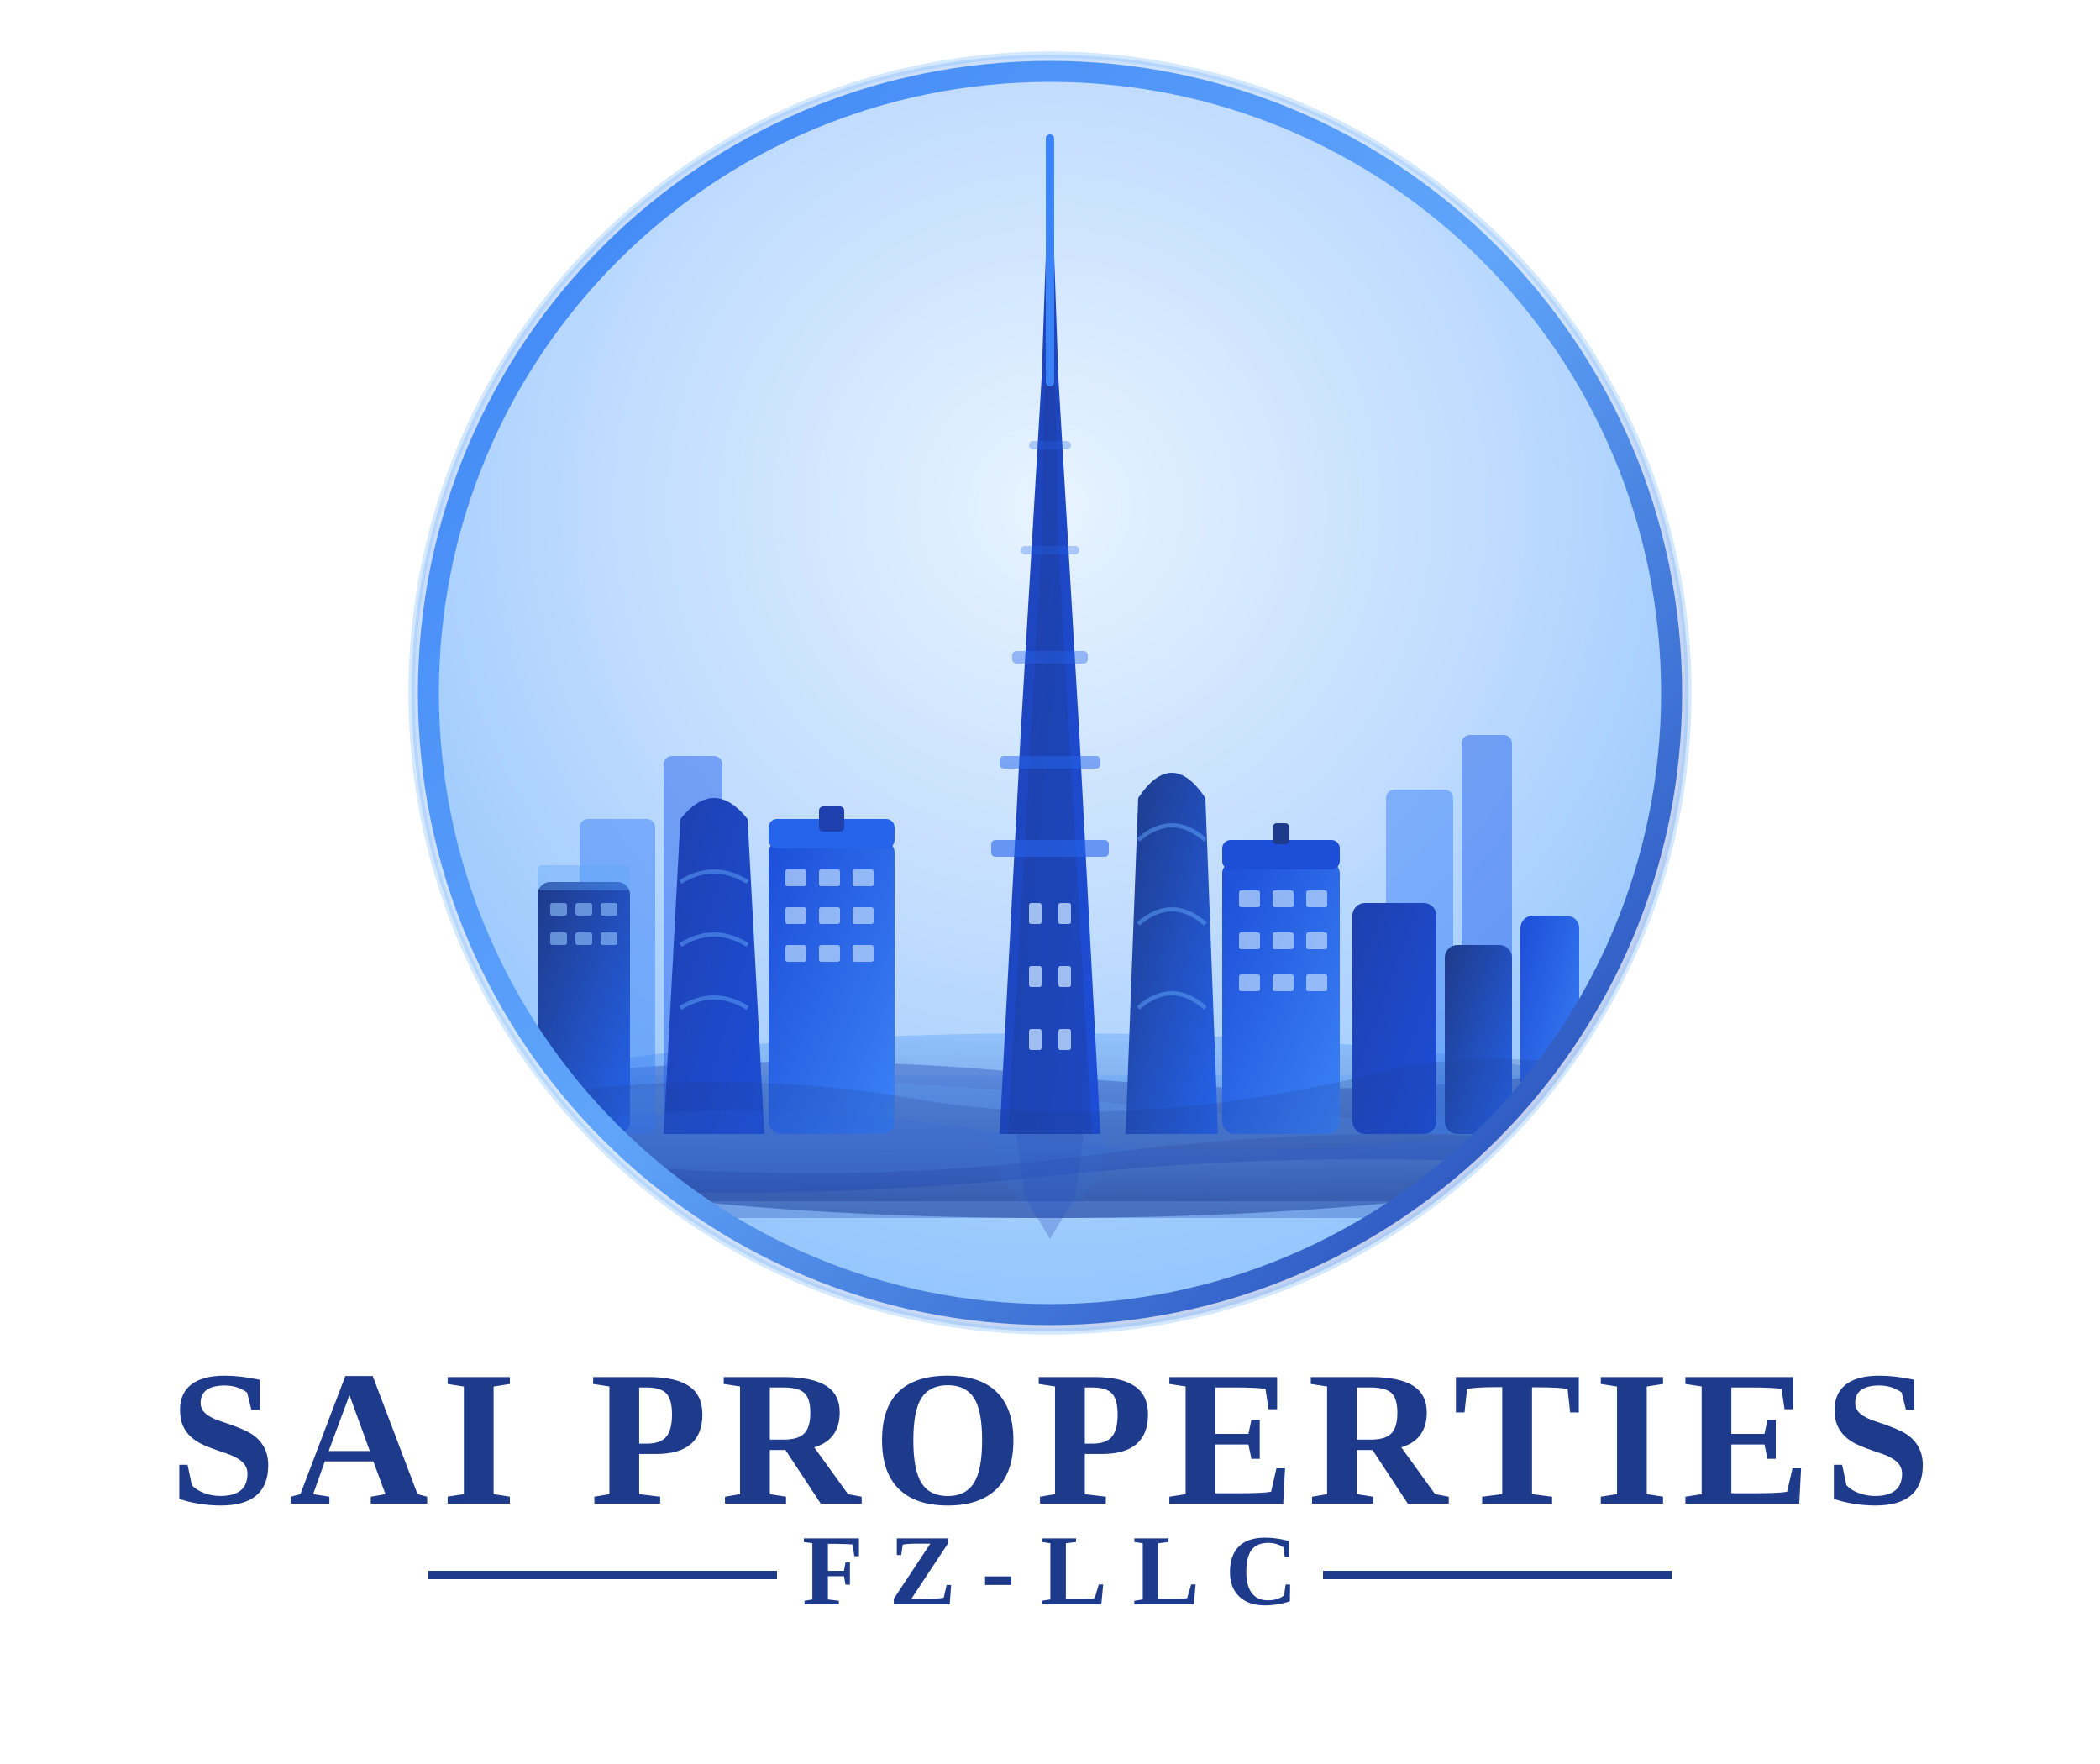
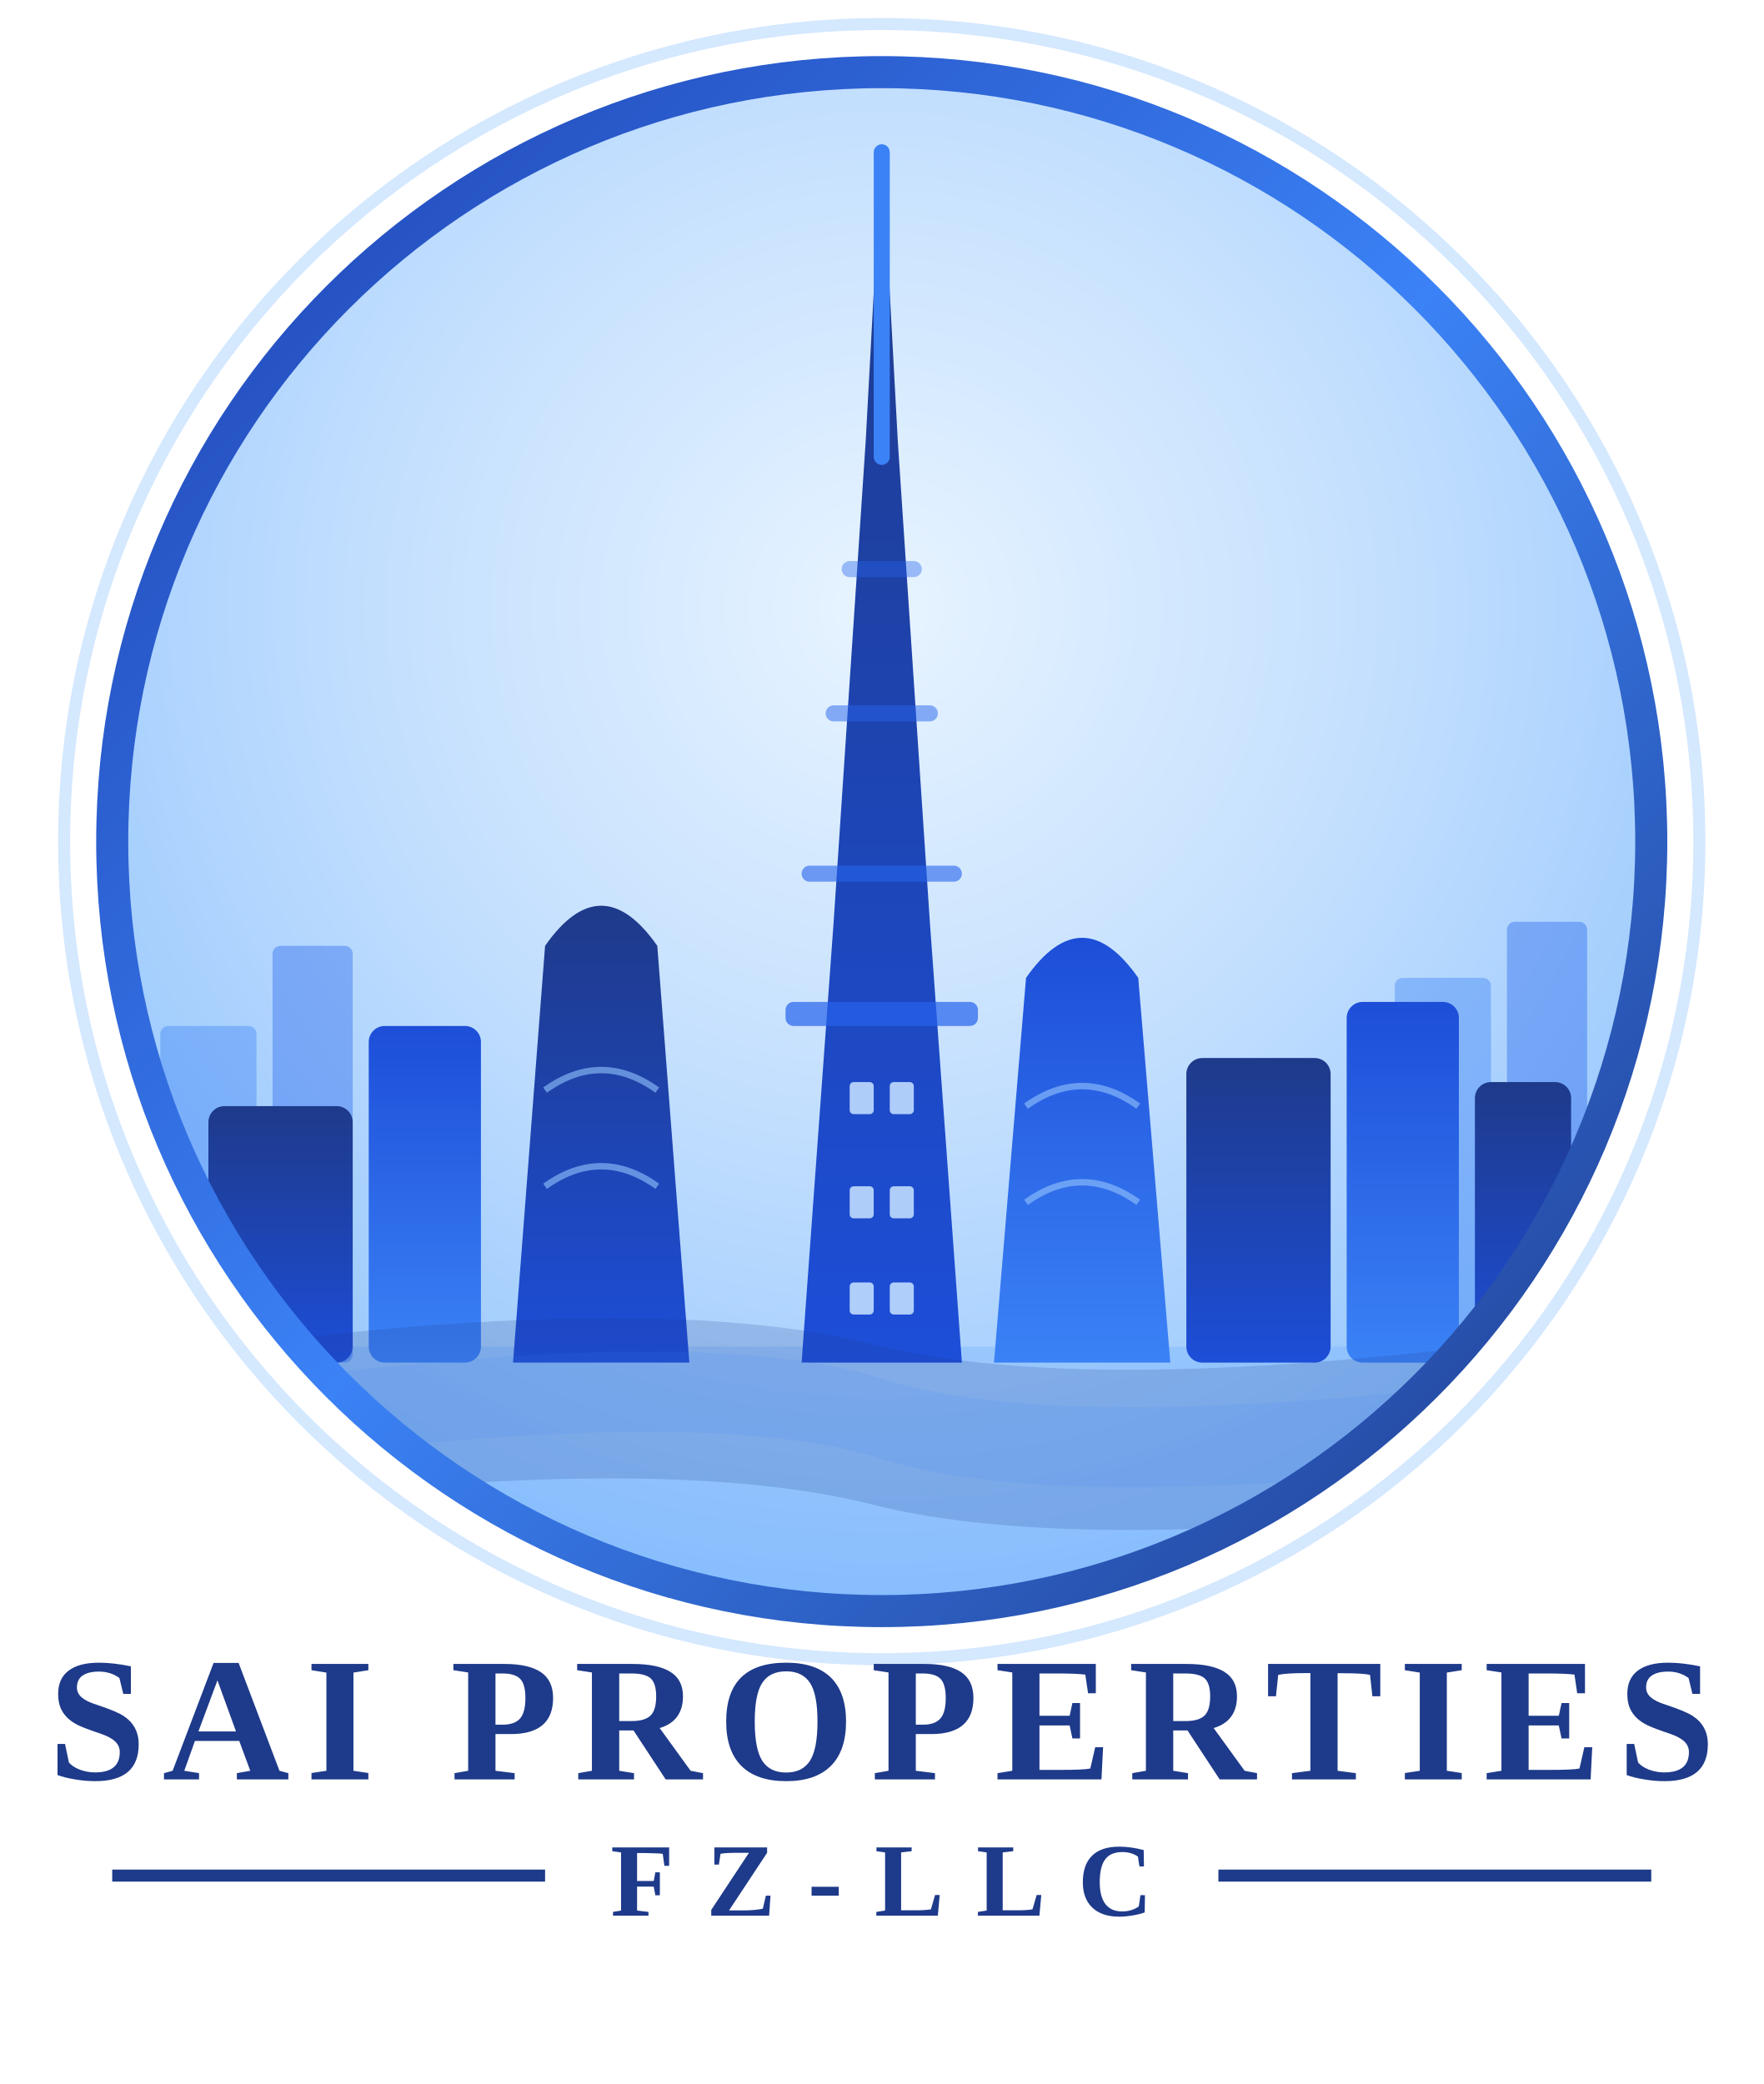
- <svg xmlns="http://www.w3.org/2000/svg" viewBox="0 0 500 420" width="500" height="420">
+ <svg xmlns="http://www.w3.org/2000/svg" viewBox="0 0 220 260" width="220" height="260">
  <defs>
-     <radialGradient id="skyGrad" cx="50%" cy="35%" r="65%">
+     <radialGradient id="skyG" cx="50%" cy="35%" r="65%">
      <stop offset="0%" stop-color="#e8f4ff" />
-       <stop offset="55%" stop-color="#bfdbfe" />
+       <stop offset="50%" stop-color="#c3dffe" />
      <stop offset="100%" stop-color="#93c5fd" />
    </radialGradient>
-     <linearGradient id="waterGrad" x1="0%" y1="0%" x2="0%" y2="100%">
-       <stop offset="0%" stop-color="#60a5fa" stop-opacity="0.7" />
-       <stop offset="100%" stop-color="#1e3a8a" stop-opacity="0.9" />
-     </linearGradient>
-     <linearGradient id="bldGrad1" x1="0%" y1="0%" x2="100%" y2="100%">
-       <stop offset="0%" stop-color="#1e40af" />
+     <linearGradient id="bG1" x1="0%" y1="0%" x2="0%" y2="100%">
+       <stop offset="0%" stop-color="#1e3a8a" />
      <stop offset="100%" stop-color="#1d4ed8" />
    </linearGradient>
-     <linearGradient id="bldGrad2" x1="0%" y1="0%" x2="100%" y2="100%">
-       <stop offset="0%" stop-color="#1e3a8a" />
-       <stop offset="100%" stop-color="#2563eb" />
-     </linearGradient>
-     <linearGradient id="bldGrad3" x1="0%" y1="0%" x2="100%" y2="100%">
+     <linearGradient id="bG2" x1="0%" y1="0%" x2="0%" y2="100%">
      <stop offset="0%" stop-color="#1d4ed8" />
      <stop offset="100%" stop-color="#3b82f6" />
    </linearGradient>
-     <linearGradient id="borderGrad" x1="0%" y1="0%" x2="100%" y2="100%">
-       <stop offset="0%" stop-color="#3b82f6" />
-       <stop offset="50%" stop-color="#60a5fa" />
-       <stop offset="100%" stop-color="#1e40af" />
+     <linearGradient id="borderG" x1="0%" y1="0%" x2="100%" y2="100%">
+       <stop offset="0%" stop-color="#1e40af" />
+       <stop offset="50%" stop-color="#3b82f6" />
+       <stop offset="100%" stop-color="#1e3a8a" />
    </linearGradient>
-     <clipPath id="circleClip">
-       <circle cx="250" cy="165" r="148" />
-     </clipPath>
-     <clipPath id="waveClip">
-       <rect x="102" y="240" width="296" height="80" />
+     <clipPath id="cClip">
+       <circle cx="110" cy="105" r="96" />
    </clipPath>
  </defs>
-   <circle cx="250" cy="165" r="152" fill="url(#borderGrad)" opacity="0.3" />
-   <circle cx="250" cy="165" r="148" fill="url(#skyGrad)" />
-   <g clip-path="url(#circleClip)">
-     <ellipse cx="250" cy="268" rx="148" ry="22" fill="url(#waterGrad)" opacity="0.6" />
-     <rect x="102" y="256" width="296" height="30" fill="url(#waterGrad)" opacity="0.5" />
-     <path d="M102 260 Q175 248 250 256 Q325 264 398 252 L398 280 Q325 272 250 280 Q175 288 102 280 Z" fill="#1e40af" opacity="0.35" />
-     <path d="M102 265 Q185 252 260 262 Q335 272 398 258 L398 275 Q335 265 260 275 Q185 285 102 272 Z" fill="#60a5fa" opacity="0.25" />
-     <rect x="138" y="195" width="18" height="75" rx="2" fill="#3b82f6" opacity="0.5" />
-     <rect x="158" y="180" width="14" height="90" rx="2" fill="#2563eb" opacity="0.5" />
-     <rect x="330" y="188" width="16" height="82" rx="2" fill="#3b82f6" opacity="0.5" />
-     <rect x="348" y="175" width="12" height="95" rx="2" fill="#2563eb" opacity="0.5" />
-     <rect x="128" y="210" width="22" height="60" rx="3" fill="url(#bldGrad2)" />
-     <rect x="128" y="206" width="22" height="6" rx="1" fill="#60a5fa" opacity="0.4" />
-     <rect x="131" y="215" width="4" height="3" rx="0.5" fill="#93c5fd" opacity="0.6" />
-     <rect x="137" y="215" width="4" height="3" rx="0.5" fill="#93c5fd" opacity="0.6" />
-     <rect x="143" y="215" width="4" height="3" rx="0.5" fill="#93c5fd" opacity="0.6" />
-     <rect x="131" y="222" width="4" height="3" rx="0.5" fill="#93c5fd" opacity="0.6" />
-     <rect x="137" y="222" width="4" height="3" rx="0.5" fill="#93c5fd" opacity="0.6" />
-     <rect x="143" y="222" width="4" height="3" rx="0.5" fill="#93c5fd" opacity="0.6" />
-     <path d="M158 270 L162 195 Q170 185 178 195 L182 270 Z" fill="url(#bldGrad1)" />
-     <path d="M162 240 Q170 235 178 240" stroke="#60a5fa" stroke-width="1" fill="none" opacity="0.5" />
-     <path d="M162 225 Q170 220 178 225" stroke="#60a5fa" stroke-width="1" fill="none" opacity="0.5" />
-     <path d="M162 210 Q170 205 178 210" stroke="#60a5fa" stroke-width="1" fill="none" opacity="0.5" />
-     <rect x="183" y="200" width="30" height="70" rx="3" fill="url(#bldGrad3)" />
-     <rect x="183" y="195" width="30" height="7" rx="2" fill="#2563eb" />
-     <rect x="195" y="192" width="6" height="6" rx="1" fill="#1e40af" />
-     <rect x="187" y="207" width="5" height="4" rx="0.5" fill="#bfdbfe" opacity="0.7" />
-     <rect x="195" y="207" width="5" height="4" rx="0.5" fill="#bfdbfe" opacity="0.7" />
-     <rect x="203" y="207" width="5" height="4" rx="0.5" fill="#bfdbfe" opacity="0.7" />
-     <rect x="187" y="216" width="5" height="4" rx="0.5" fill="#bfdbfe" opacity="0.7" />
-     <rect x="195" y="216" width="5" height="4" rx="0.5" fill="#bfdbfe" opacity="0.7" />
-     <rect x="203" y="216" width="5" height="4" rx="0.5" fill="#bfdbfe" opacity="0.7" />
-     <rect x="187" y="225" width="5" height="4" rx="0.5" fill="#bfdbfe" opacity="0.7" />
-     <rect x="195" y="225" width="5" height="4" rx="0.5" fill="#bfdbfe" opacity="0.7" />
-     <rect x="203" y="225" width="5" height="4" rx="0.5" fill="#bfdbfe" opacity="0.7" />
-     <path d="M238 270 L243 175 L248 90 L250 32 L252 90 L257 175 L262 270 Z" fill="url(#bldGrad1)" />
-     <path d="M240 270 L244 200 L248 130 L250 32 L252 130 L256 200 L260 270 Z" fill="#1e3a8a" opacity="0.3" />
-     <rect x="249" y="32" width="2" height="60" rx="1" fill="#3b82f6" />
-     <rect x="236" y="200" width="28" height="4" rx="1" fill="#2563eb" opacity="0.6" />
-     <rect x="238" y="180" width="24" height="3" rx="1" fill="#2563eb" opacity="0.5" />
-     <rect x="241" y="155" width="18" height="3" rx="1" fill="#2563eb" opacity="0.4" />
-     <rect x="243" y="130" width="14" height="2" rx="1" fill="#2563eb" opacity="0.3" />
-     <rect x="245" y="105" width="10" height="2" rx="1" fill="#2563eb" opacity="0.3" />
-     <rect x="245" y="215" width="3" height="5" rx="0.5" fill="#bfdbfe" opacity="0.8" />
-     <rect x="252" y="215" width="3" height="5" rx="0.5" fill="#bfdbfe" opacity="0.8" />
-     <rect x="245" y="230" width="3" height="5" rx="0.5" fill="#bfdbfe" opacity="0.8" />
-     <rect x="252" y="230" width="3" height="5" rx="0.5" fill="#bfdbfe" opacity="0.8" />
-     <rect x="245" y="245" width="3" height="5" rx="0.5" fill="#bfdbfe" opacity="0.8" />
-     <rect x="252" y="245" width="3" height="5" rx="0.5" fill="#bfdbfe" opacity="0.8" />
-     <path d="M268 270 L271 190 Q279 178 287 190 L290 270 Z" fill="url(#bldGrad2)" />
-     <path d="M271 240 Q279 233 287 240" stroke="#60a5fa" stroke-width="1" fill="none" opacity="0.5" />
-     <path d="M271 220 Q279 213 287 220" stroke="#60a5fa" stroke-width="1" fill="none" opacity="0.5" />
-     <path d="M271 200 Q279 193 287 200" stroke="#60a5fa" stroke-width="1" fill="none" opacity="0.5" />
-     <rect x="291" y="205" width="28" height="65" rx="3" fill="url(#bldGrad3)" />
-     <rect x="291" y="200" width="28" height="7" rx="2" fill="#1d4ed8" />
-     <rect x="303" y="196" width="4" height="5" rx="1" fill="#1e3a8a" />
-     <rect x="295" y="212" width="5" height="4" rx="0.5" fill="#bfdbfe" opacity="0.7" />
-     <rect x="303" y="212" width="5" height="4" rx="0.5" fill="#bfdbfe" opacity="0.7" />
-     <rect x="311" y="212" width="5" height="4" rx="0.5" fill="#bfdbfe" opacity="0.7" />
-     <rect x="295" y="222" width="5" height="4" rx="0.5" fill="#bfdbfe" opacity="0.7" />
-     <rect x="303" y="222" width="5" height="4" rx="0.5" fill="#bfdbfe" opacity="0.7" />
-     <rect x="311" y="222" width="5" height="4" rx="0.5" fill="#bfdbfe" opacity="0.7" />
-     <rect x="295" y="232" width="5" height="4" rx="0.5" fill="#bfdbfe" opacity="0.7" />
-     <rect x="303" y="232" width="5" height="4" rx="0.5" fill="#bfdbfe" opacity="0.7" />
-     <rect x="311" y="232" width="5" height="4" rx="0.5" fill="#bfdbfe" opacity="0.7" />
-     <rect x="322" y="215" width="20" height="55" rx="3" fill="url(#bldGrad1)" />
-     <rect x="344" y="225" width="16" height="45" rx="3" fill="url(#bldGrad2)" />
-     <rect x="362" y="218" width="14" height="52" rx="3" fill="url(#bldGrad3)" />
-     <path d="M242 270 L244 285 L250 295 L256 285 L258 270 Z" fill="#1e40af" opacity="0.25" />
-     <path d="M236 270 L238 280 L242 285 L248 290 L252 290 L258 285 L262 280 L264 270 Z" fill="#3b82f6" opacity="0.15" />
-     <path d="M102 265 Q165 252 220 262 Q270 270 330 255 Q360 248 398 258 L398 290 L102 290 Z" fill="#1e3a8a" opacity="0.2" />
-     <path d="M102 272 Q170 258 240 270 Q300 280 398 264 L398 290 L102 290 Z" fill="#2563eb" opacity="0.15" />
+   <circle cx="110" cy="105" r="102" fill="none" stroke="#93c5fd" stroke-width="1.5" opacity="0.4" />
+   <circle cx="110" cy="105" r="96" fill="url(#skyG)" />
+   <g clip-path="url(#cClip)">
+     <rect x="14" y="168" width="192" height="40" fill="#60a5fa" opacity="0.25" />
+     <rect x="20" y="128" width="12" height="42" rx="1" fill="#3b82f6" opacity="0.4" />
+     <rect x="34" y="118" width="10" height="52" rx="1" fill="#2563eb" opacity="0.4" />
+     <rect x="174" y="122" width="12" height="48" rx="1" fill="#3b82f6" opacity="0.4" />
+     <rect x="188" y="115" width="10" height="55" rx="1" fill="#2563eb" opacity="0.4" />
+     <rect x="26" y="138" width="18" height="32" rx="2" fill="url(#bG1)" />
+     <rect x="46" y="128" width="14" height="42" rx="2" fill="url(#bG2)" />
+     <path d="M64 170 L68 118 Q75 108 82 118 L86 170Z" fill="url(#bG1)" />
+     <path d="M68 148 Q75 143 82 148" stroke="#93c5fd" stroke-width="0.8" fill="none" opacity="0.6" />
+     <path d="M68 136 Q75 131 82 136" stroke="#93c5fd" stroke-width="0.8" fill="none" opacity="0.6" />
+     <path d="M100 170 L104 115 L108 55 L110 18 L112 55 L116 115 L120 170Z" fill="url(#bG1)" />
+     <rect x="109" y="18" width="2" height="40" rx="1" fill="#3b82f6" />
+     <rect x="98" y="125" width="24" height="3" rx="1" fill="#2563eb" opacity="0.7" />
+     <rect x="100" y="108" width="20" height="2" rx="1" fill="#2563eb" opacity="0.6" />
+     <rect x="103" y="88" width="14" height="2" rx="1" fill="#2563eb" opacity="0.5" />
+     <rect x="105" y="70" width="10" height="2" rx="1" fill="#2563eb" opacity="0.4" />
+     <rect x="106" y="135" width="3" height="4" rx="0.5" fill="#bfdbfe" opacity="0.9" />
+     <rect x="111" y="135" width="3" height="4" rx="0.5" fill="#bfdbfe" opacity="0.9" />
+     <rect x="106" y="148" width="3" height="4" rx="0.5" fill="#bfdbfe" opacity="0.9" />
+     <rect x="111" y="148" width="3" height="4" rx="0.5" fill="#bfdbfe" opacity="0.9" />
+     <rect x="106" y="160" width="3" height="4" rx="0.5" fill="#bfdbfe" opacity="0.9" />
+     <rect x="111" y="160" width="3" height="4" rx="0.5" fill="#bfdbfe" opacity="0.9" />
+     <path d="M124 170 L128 122 Q135 112 142 122 L146 170Z" fill="url(#bG2)" />
+     <path d="M128 150 Q135 145 142 150" stroke="#93c5fd" stroke-width="0.8" fill="none" opacity="0.6" />
+     <path d="M128 138 Q135 133 142 138" stroke="#93c5fd" stroke-width="0.8" fill="none" opacity="0.6" />
+     <rect x="148" y="132" width="18" height="38" rx="2" fill="url(#bG1)" />
+     <rect x="168" y="125" width="14" height="45" rx="2" fill="url(#bG2)" />
+     <rect x="184" y="135" width="12" height="35" rx="2" fill="url(#bG1)" />
+     <path d="M14 170 Q80 160 110 168 Q140 175 206 165 L206 185 Q140 195 110 188 Q80 180 14 190Z" fill="#1e3a8a" opacity="0.18" />
+     <path d="M14 175 Q85 164 110 172 Q135 180 206 170 L206 180 Q135 190 110 182 Q85 174 14 185Z" fill="#3b82f6" opacity="0.12" />
  </g>
-   <circle cx="250" cy="165" r="148" fill="none" stroke="url(#borderGrad)" stroke-width="5" />
-   <circle cx="250" cy="165" r="152" fill="none" stroke="#93c5fd" stroke-width="1.5" opacity="0.4" />
-   <text x="250" y="358" font-family="Georgia, 'Times New Roman', serif" font-size="46" font-weight="700" fill="#1e3a8a" text-anchor="middle" letter-spacing="3">SAI PROPERTIES</text>
-   <line x1="102" y1="375" x2="185" y2="375" stroke="#1e3a8a" stroke-width="2" />
-   <text x="250" y="382" font-family="Georgia, 'Times New Roman', serif" font-size="24" font-weight="600" fill="#1e3a8a" text-anchor="middle" letter-spacing="6">FZ-LLC</text>
-   <line x1="315" y1="375" x2="398" y2="375" stroke="#1e3a8a" stroke-width="2" />
+   <circle cx="110" cy="105" r="96" fill="none" stroke="url(#borderG)" stroke-width="4" />
+   <text x="110" y="222" font-family="Georgia, 'Times New Roman', serif" font-size="22" font-weight="700" fill="#1e3a8a" text-anchor="middle" letter-spacing="2">SAI PROPERTIES</text>
+   <line x1="14" y1="234" x2="68" y2="234" stroke="#1e3a8a" stroke-width="1.5" />
+   <text x="110" y="239" font-family="Georgia, 'Times New Roman', serif" font-size="13" font-weight="600" fill="#1e3a8a" text-anchor="middle" letter-spacing="4">FZ-LLC</text>
+   <line x1="152" y1="234" x2="206" y2="234" stroke="#1e3a8a" stroke-width="1.5" />
</svg>
